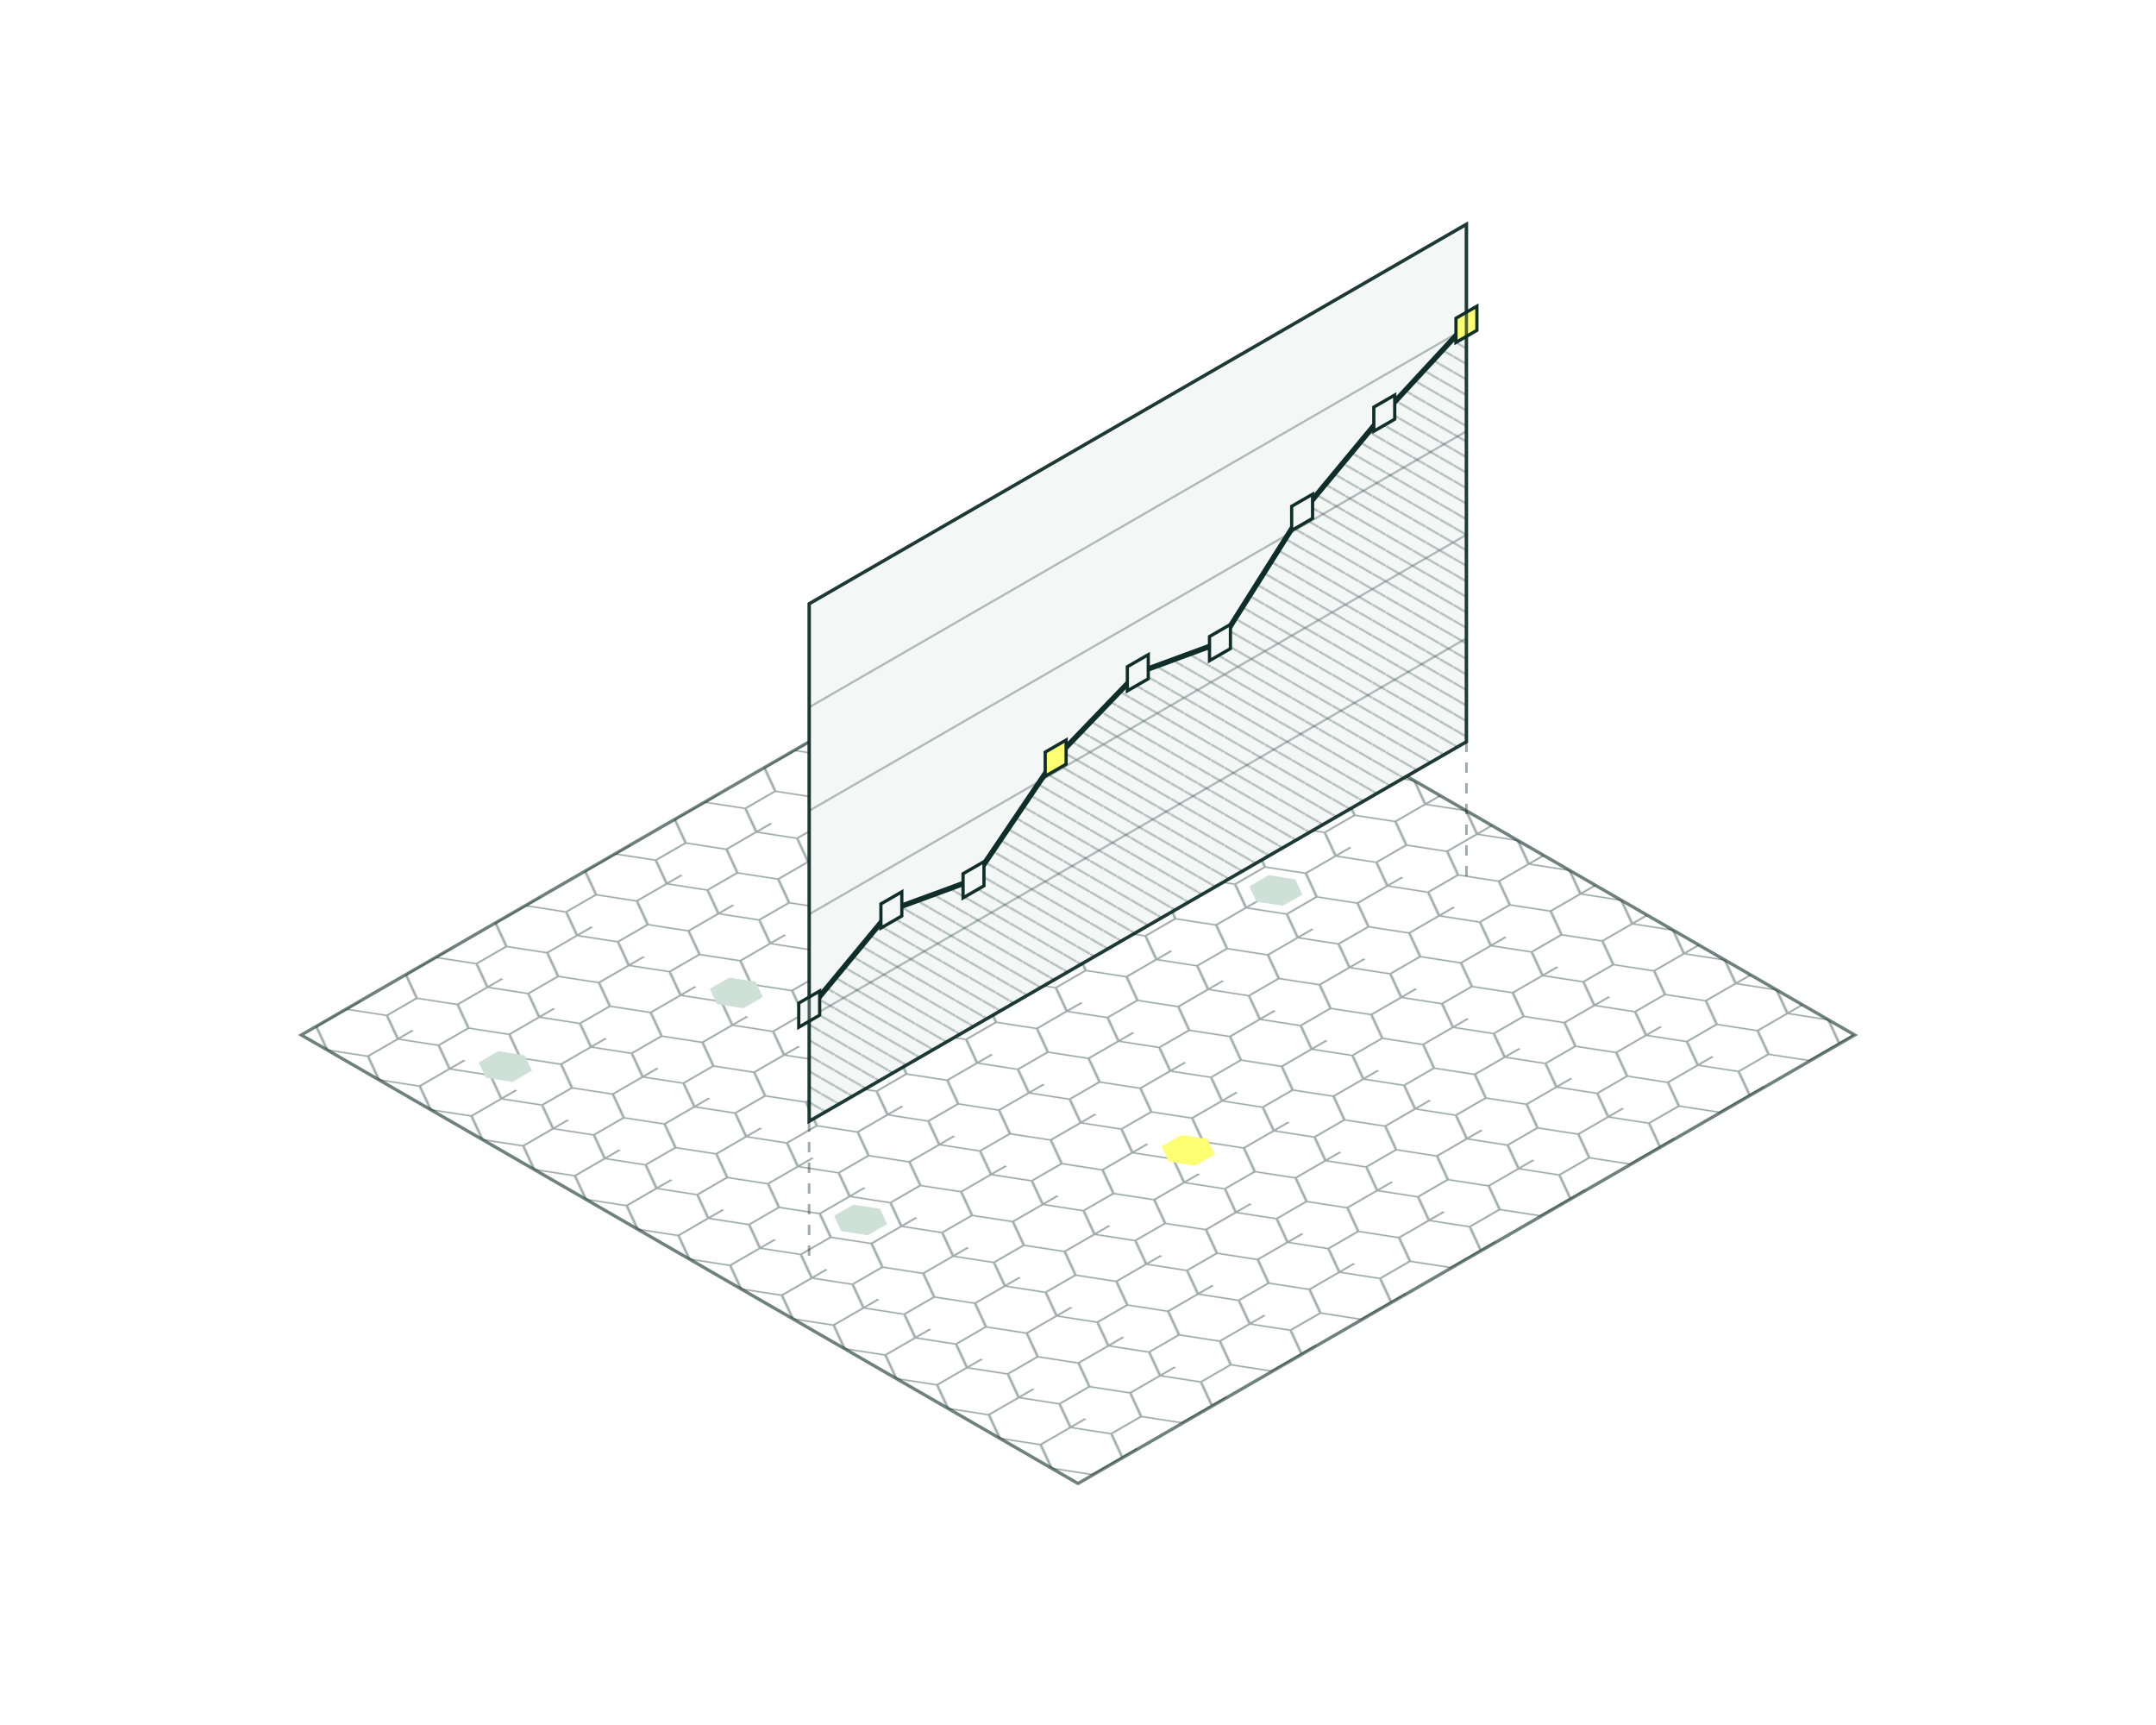
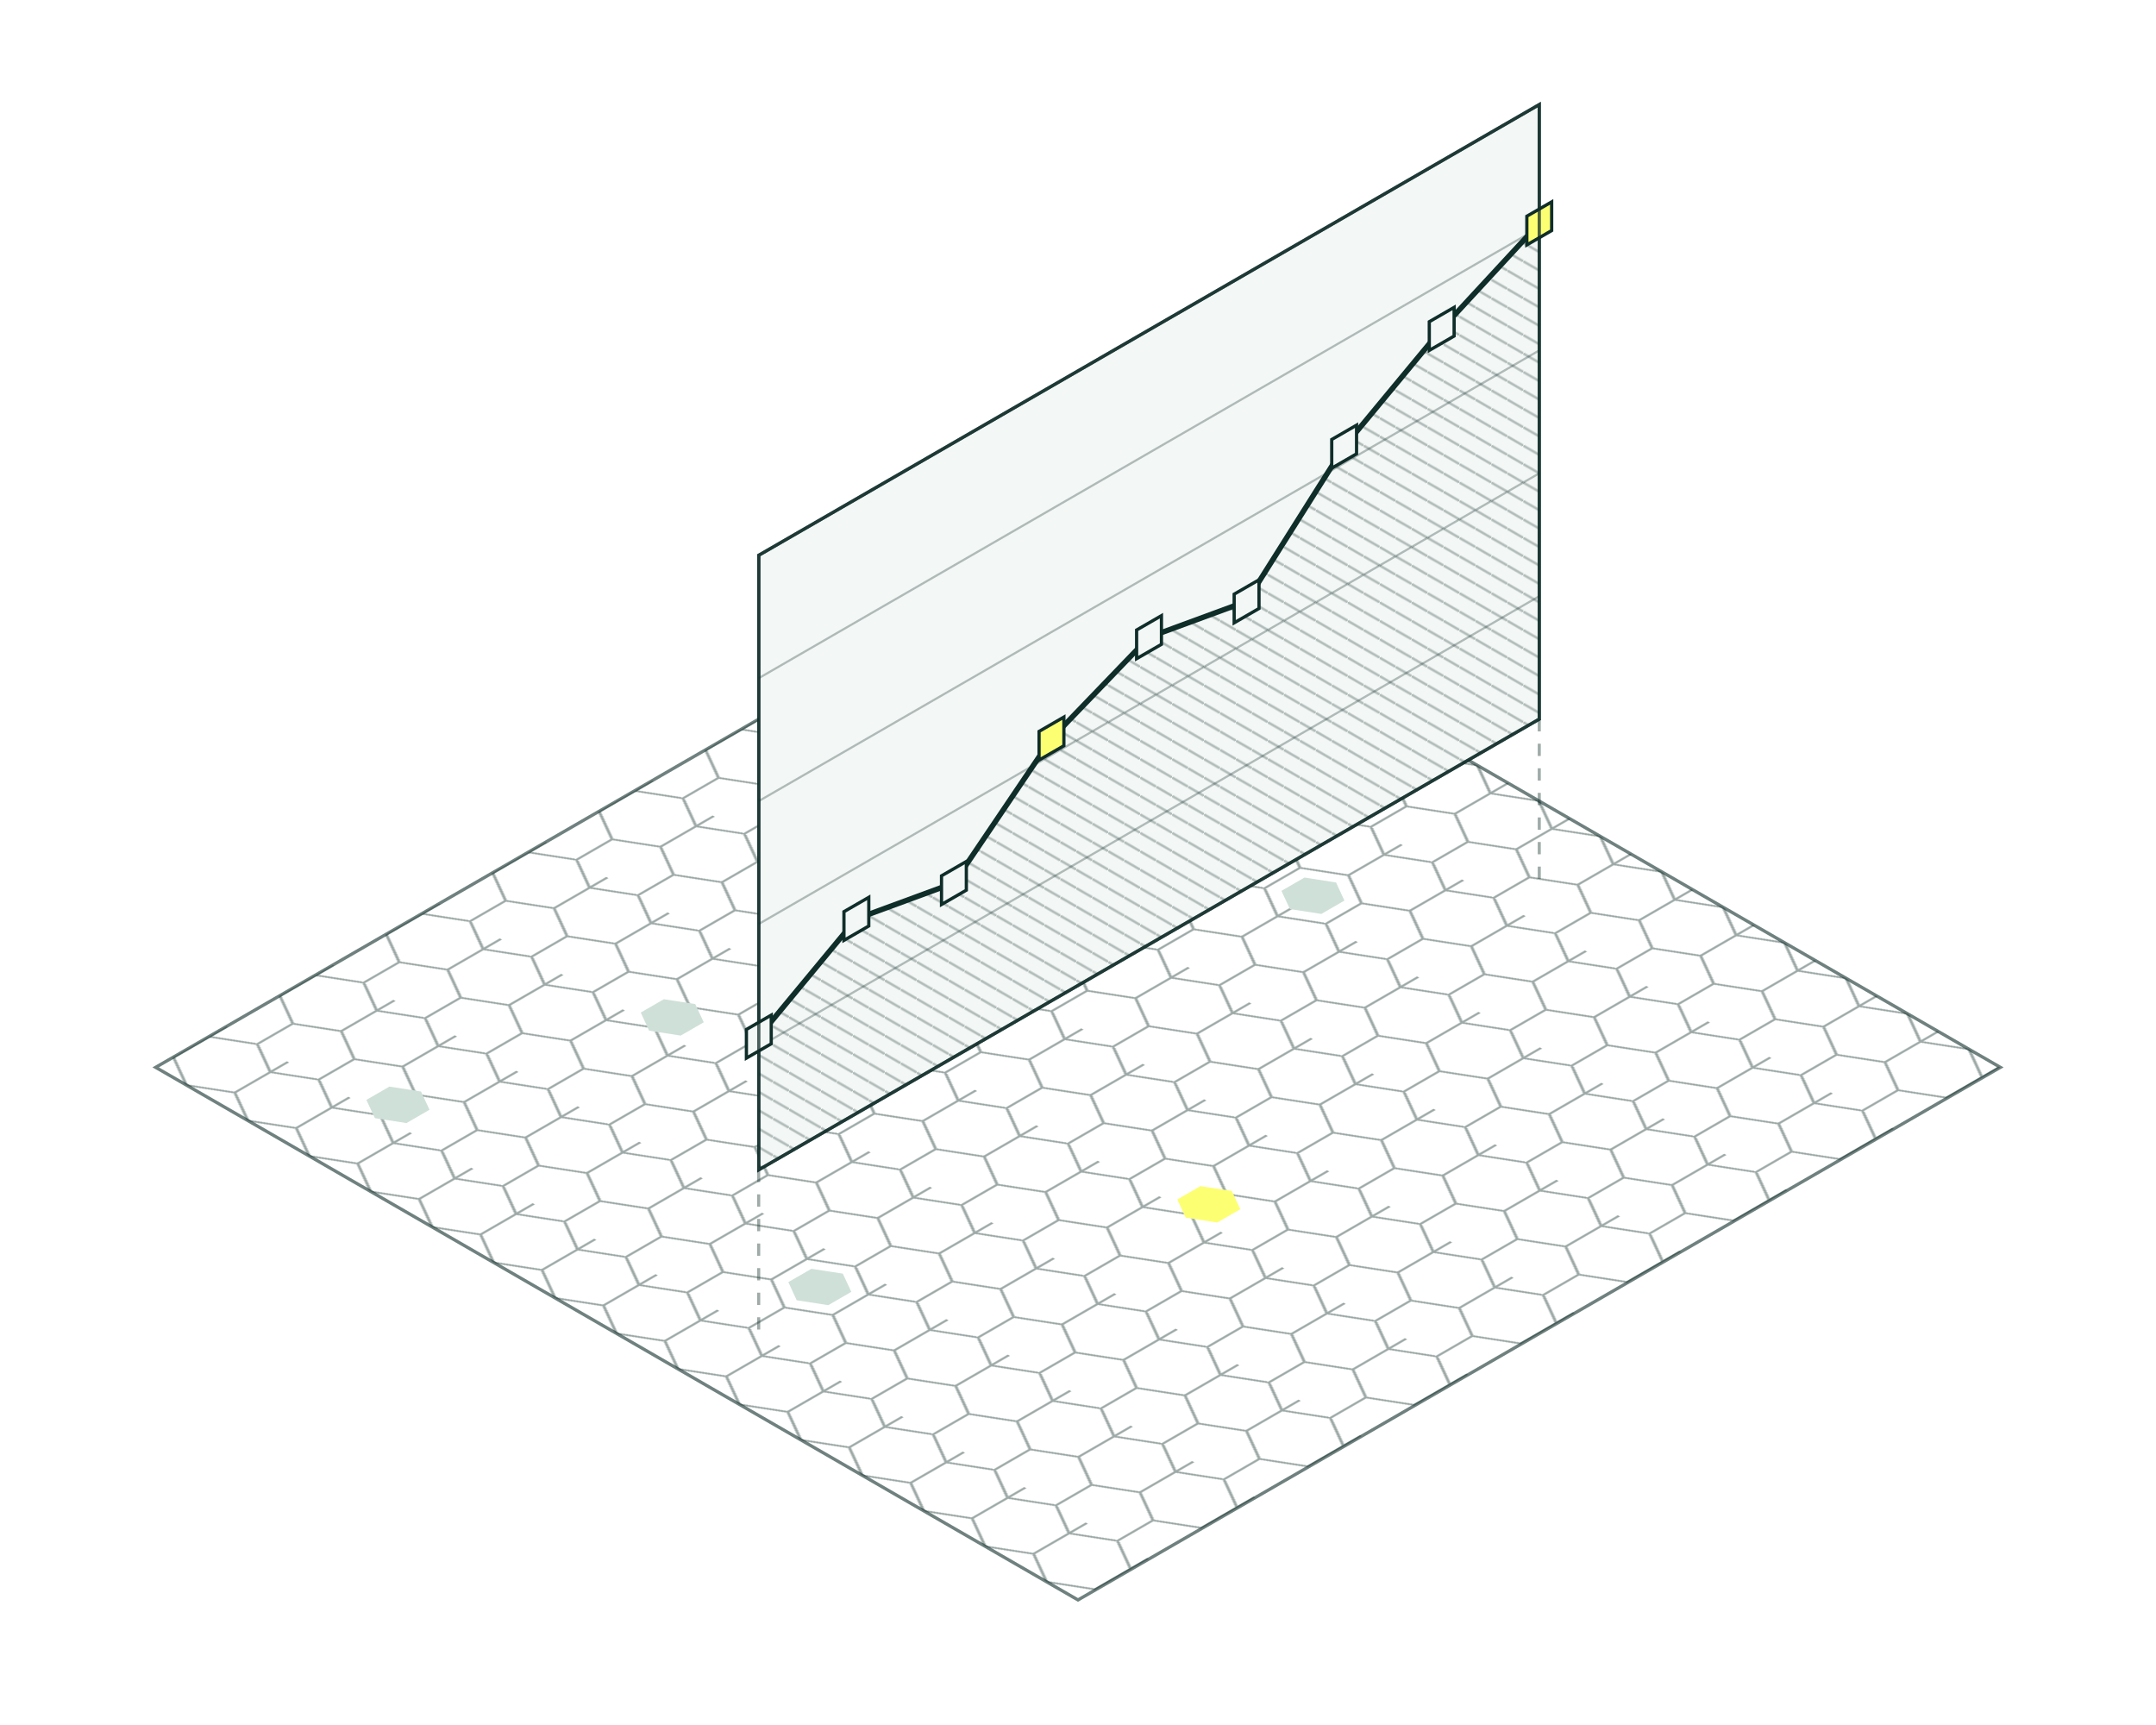
<svg xmlns="http://www.w3.org/2000/svg" viewBox="0 0 1000 800" width="1000" height="800" role="img" aria-label="Abstract illustration: quality measures trending up">
  <defs>
    <pattern id="hex" width="34.64" height="60" patternUnits="userSpaceOnUse">
      <path d="M17.32 0 L34.64 10 L34.64 30 L17.32 40 L0 30 L0 10 Z M17.32 40 L17.32 60 M0 30 L0 0 M34.64 30 L34.64 0" fill="none" stroke="#0f2d29" stroke-opacity=".4" stroke-width="1.2" />
    </pattern>
    <pattern id="dots" width="8" height="8" patternUnits="userSpaceOnUse">
      <rect x="3" y="3" width="1.8" height="1.8" fill="#0f2d29" fill-opacity=".5" />
    </pattern>
    <pattern id="diag" width="9" height="9" patternUnits="userSpaceOnUse">
      <path d="M0 9 L9 0" stroke="#0f2d29" stroke-opacity=".28" stroke-width="1" />
    </pattern>
    <pattern id="flat" width="96" height="48" patternUnits="userSpaceOnUse">
      <path d="M0 .5 H96 M.5 0 V48" stroke="#0f2d29" stroke-opacity=".09" stroke-width="1" />
    </pattern>
  </defs>
-   <g transform="translate(500,400.0) scale(0.8) translate(-480.0,-410.0)">
+   <g transform="translate(500,400.0) scale(0.95) translate(-480.0,-410.0)">
    <g transform="matrix(0.866,0.5,-0.866,0.5,480.0,250.0)">
      <rect x="0.0" y="0.0" width="520.0" height="520.0" fill="url(#hex)" stroke="#0f2d29" stroke-opacity="0.6" stroke-width="1.5" vector-effect="non-scaling-stroke" />
      <polygon points="97.9,146.5 86.6,153.0 75.3,146.5 75.3,133.5 86.6,127.0 97.9,133.5" fill="#cfe0d8" />
      <polygon points="201.8,206.5 190.5,213.0 179.3,206.5 179.3,193.5 190.5,187.0 201.8,193.5" fill="#fdff72" />
      <polygon points="253.7,116.5 242.5,123.0 231.2,116.5 231.2,103.5 242.5,97.0 253.7,103.5" fill="#cfe0d8" />
      <polygon points="132.5,356.5 121.2,363.0 110.0,356.5 110.0,343.5 121.2,337.0 132.5,343.5" fill="#cfe0d8" />
      <polygon points="375.0,296.5 363.7,303.0 352.5,296.5 352.5,283.5 363.7,277.0 375.0,283.5" fill="#fdff72" />
      <polygon points="305.7,446.5 294.4,453.0 283.2,446.5 283.2,433.5 294.4,427.0 305.7,433.5" fill="#cfe0d8" />
      <polygon points="97.9,476.5 86.6,483.0 75.3,476.5 75.3,463.5 86.6,457.0 97.9,463.5" fill="#cfe0d8" />
    </g>
    <line x1="324.1" y1="560.0" x2="324.1" y2="640.0" stroke="#0f2d29" stroke-opacity="0.4" stroke-width="1.5" stroke-dasharray="6 6" />
    <line x1="705.2" y1="340.0" x2="705.2" y2="420.0" stroke="#0f2d29" stroke-opacity="0.4" stroke-width="1.5" stroke-dasharray="6 6" />
    <g transform="matrix(-0.866,0.5,0,1,705.2,40.0)">
      <rect x="0.0" y="0.0" width="440.0" height="300.0" fill="#f3f7f5" stroke="#0f2d29" stroke-opacity="0.75" stroke-width="1.5" vector-effect="non-scaling-stroke" />
      <polygon points="440,300 440.0,235 385.0,205 330.0,215 275.0,172 220.0,150 165.0,160 110.0,112 55.0,82 0.0,58 0,300" fill="url(#diag)" />
      <line x1="0" y1="60" x2="440" y2="60" stroke="#0f2d29" stroke-opacity="0.3" stroke-width="1" vector-effect="non-scaling-stroke" />
      <line x1="0" y1="120" x2="440" y2="120" stroke="#0f2d29" stroke-opacity="0.3" stroke-width="1" vector-effect="non-scaling-stroke" />
      <line x1="0" y1="180" x2="440" y2="180" stroke="#0f2d29" stroke-opacity="0.3" stroke-width="1" vector-effect="non-scaling-stroke" />
      <line x1="0" y1="240" x2="440" y2="240" stroke="#0f2d29" stroke-opacity="0.3" stroke-width="1" vector-effect="non-scaling-stroke" />
      <polyline points="440.0,235 385.0,205 330.0,215 275.0,172 220.0,150 165.0,160 110.0,112 55.0,82 0.0,58" fill="none" stroke="#0f2d29" stroke-width="2.5" stroke-linejoin="round" vector-effect="non-scaling-stroke" />
      <rect x="433.0" y="228" width="14" height="14" fill="#f3f7f5" stroke="#0f2d29" stroke-width="1.5" vector-effect="non-scaling-stroke" />
      <rect x="378.0" y="198" width="14" height="14" fill="#f3f7f5" stroke="#0f2d29" stroke-width="1.5" vector-effect="non-scaling-stroke" />
      <rect x="323.0" y="208" width="14" height="14" fill="#f3f7f5" stroke="#0f2d29" stroke-width="1.5" vector-effect="non-scaling-stroke" />
      <rect x="268.0" y="165" width="14" height="14" fill="#fdff72" stroke="#0f2d29" stroke-width="1.5" vector-effect="non-scaling-stroke" />
      <rect x="213.0" y="143" width="14" height="14" fill="#f3f7f5" stroke="#0f2d29" stroke-width="1.5" vector-effect="non-scaling-stroke" />
      <rect x="158.0" y="153" width="14" height="14" fill="#f3f7f5" stroke="#0f2d29" stroke-width="1.5" vector-effect="non-scaling-stroke" />
      <rect x="103.0" y="105" width="14" height="14" fill="#f3f7f5" stroke="#0f2d29" stroke-width="1.5" vector-effect="non-scaling-stroke" />
      <rect x="48.0" y="75" width="14" height="14" fill="#f3f7f5" stroke="#0f2d29" stroke-width="1.5" vector-effect="non-scaling-stroke" />
      <rect x="-7.0" y="51" width="14" height="14" fill="#fdff72" stroke="#0f2d29" stroke-width="1.5" vector-effect="non-scaling-stroke" />
      <rect x="0.0" y="0.0" width="440.0" height="300.0" fill="none" stroke="#0f2d29" stroke-opacity="0.75" stroke-width="1.5" vector-effect="non-scaling-stroke" />
    </g>
  </g>
</svg>
